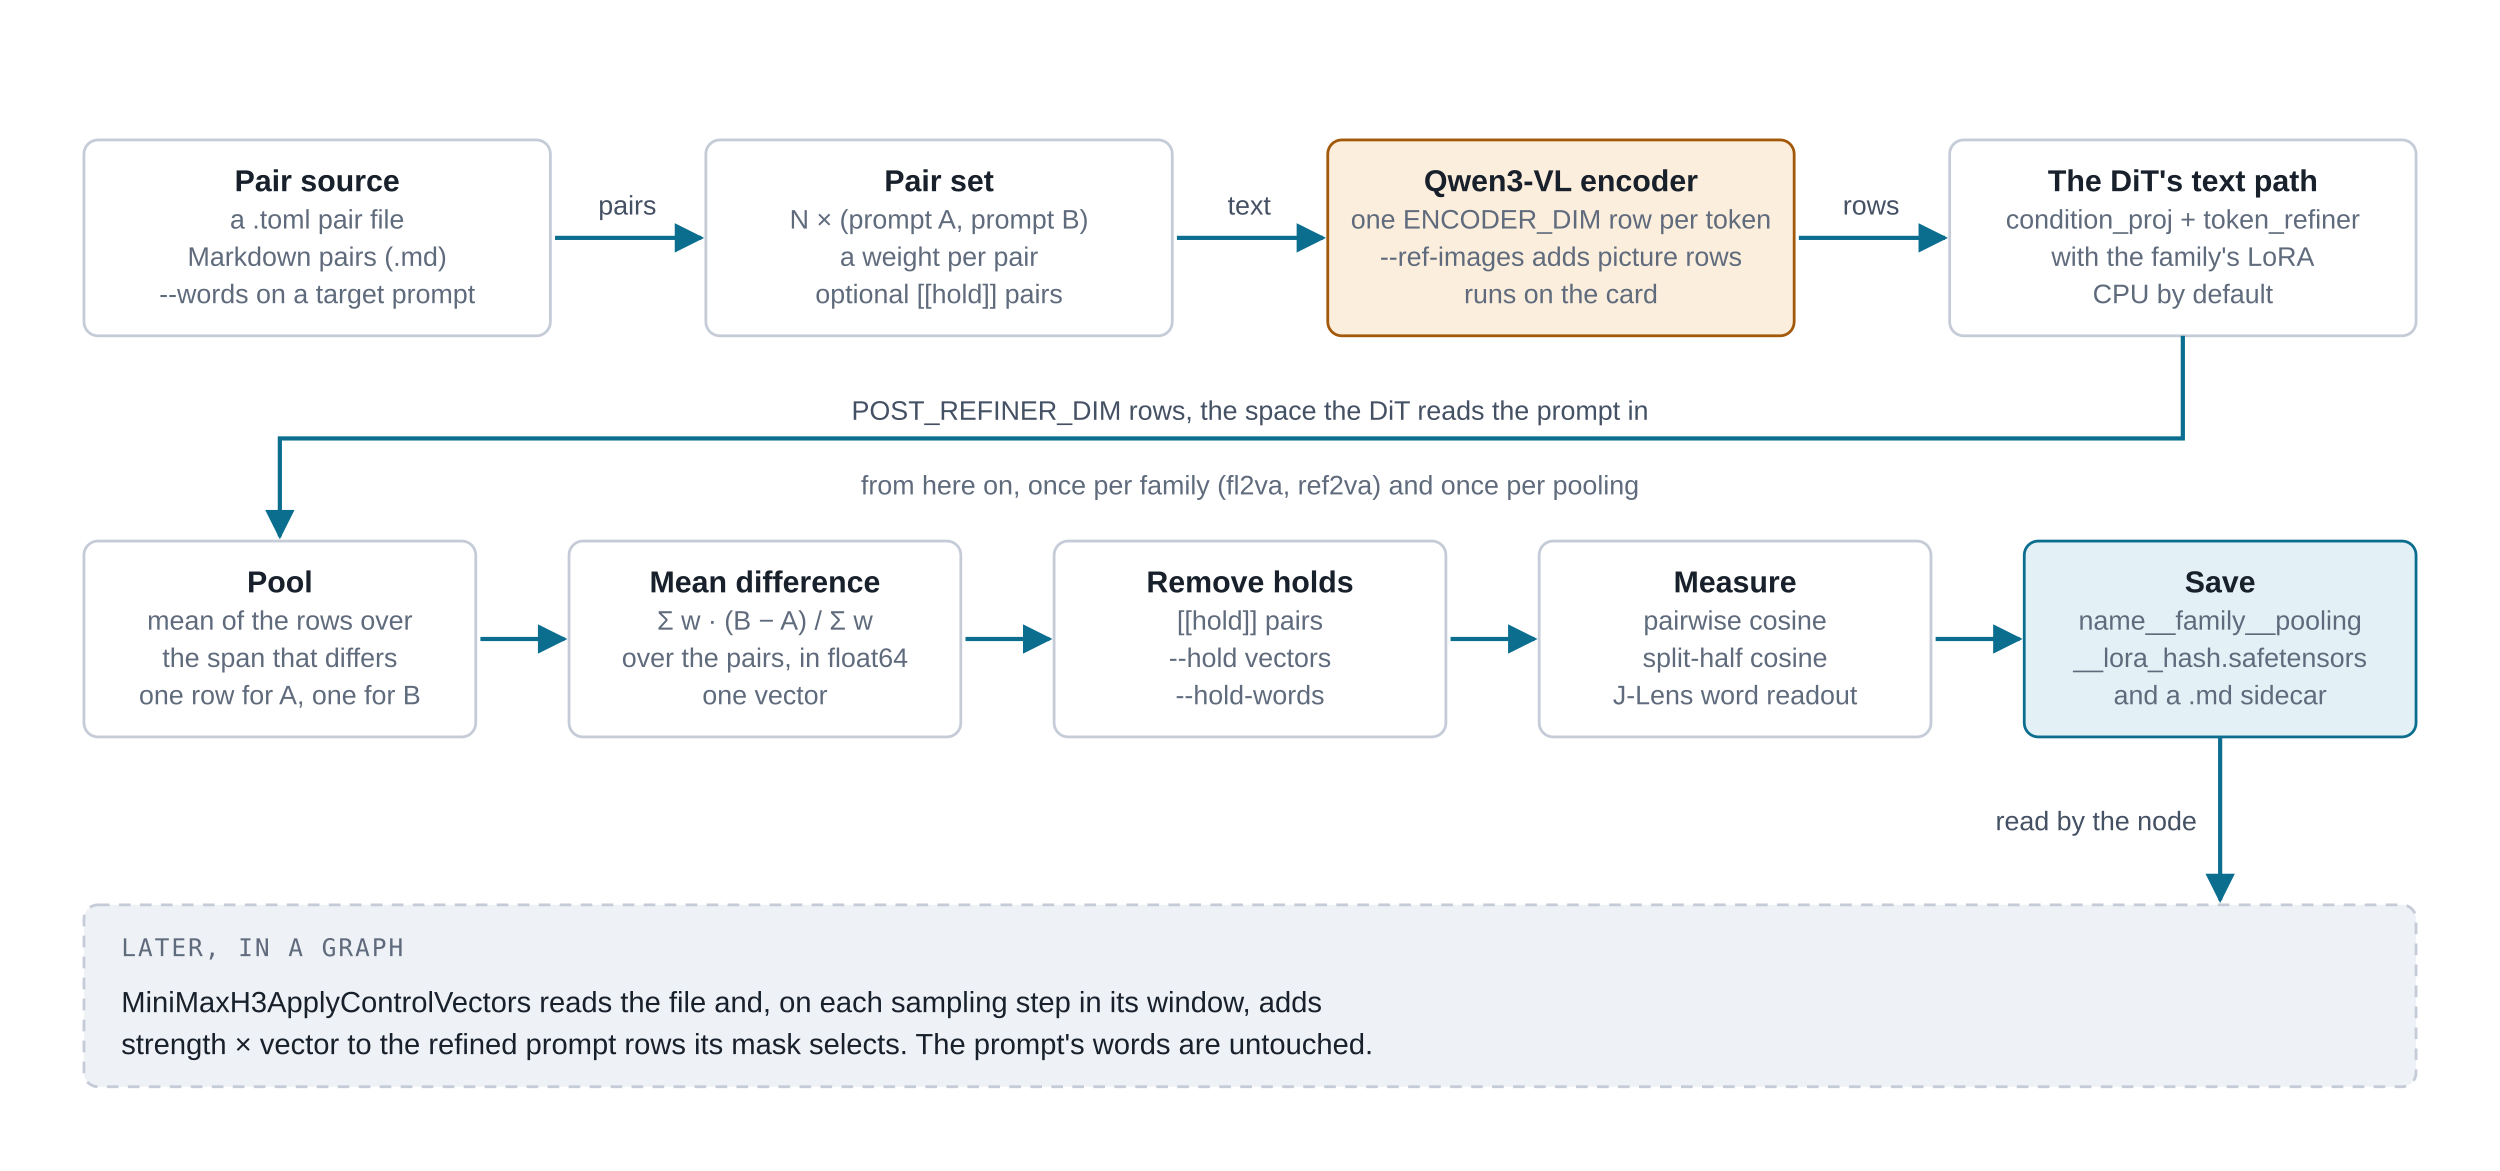
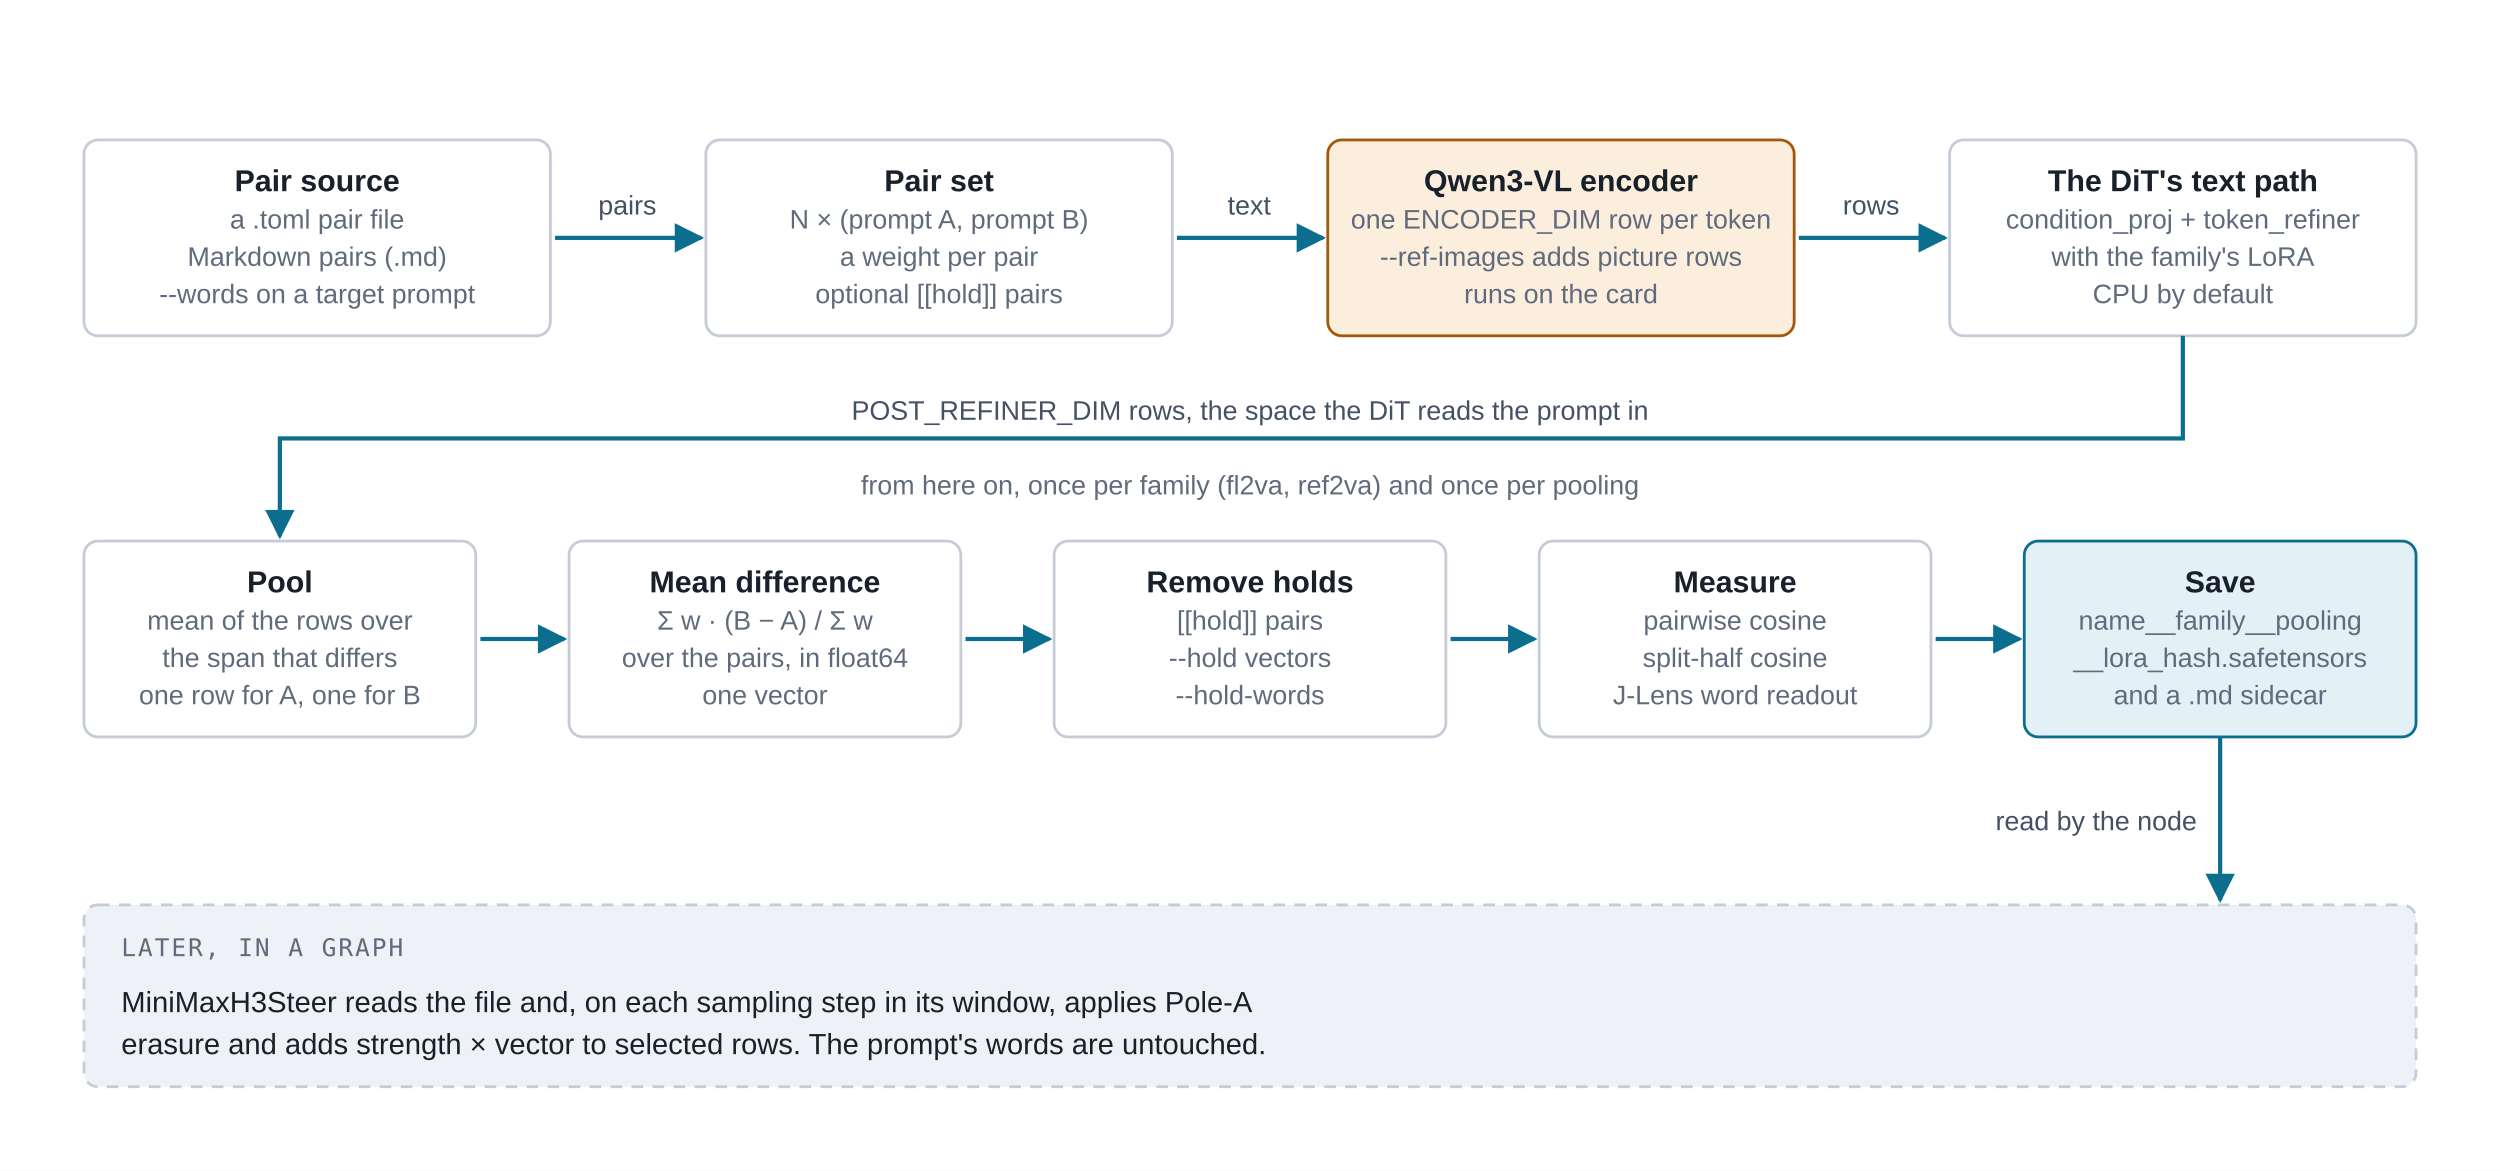
<svg xmlns="http://www.w3.org/2000/svg" viewBox="-16 -16 1072 502" width="100%" role="img" aria-label="A build turns prompt pairs into encoder rows, refines them, pools the rows that differ, averages the difference over the pairs, removes held directions, and saves one vector file per family.">
  <style>
  .bg { fill: #ffffff; }
  .b { fill: #ffffff; stroke: #c5ccd8; stroke-width: 1.2; }
  .b.acc { fill: #e3f1f6; stroke: #0b6e8f; }
  .b.gpu { fill: #fbeedd; stroke: #a2590a; }
  .proc { fill: #eef1f5; stroke: #c5ccd8; stroke-width: 1.2; stroke-dasharray: 5 4; }
  .band { fill: #eef1f5; stroke: #c5ccd8; stroke-width: 1.2; }
  .band.acc { stroke: #0b6e8f; }
  .band.file { fill: #f1f3f7; }
  .life { stroke: #c5ccd8; stroke-width: 1.2; stroke-dasharray: 3 4; }
  .a { fill: none; stroke: #445063; stroke-width: 1.4; }
  .a.acc { stroke: #0b6e8f; stroke-width: 1.8; }
  .a.dash { stroke-dasharray: 6 4; }
  .ah-n { fill: #445063; } .ah-acc { fill: #0b6e8f; }
  text { font-family: "IBM Plex Sans", "Segoe UI", "Helvetica Neue", Arial, sans-serif; fill: #17202b; }
  text.t, text.lt { font-size: 12.5px; } text.tb { font-size: 13px; font-weight: 600; }
  text.m, text.mb, text.lm { font-family: "IBM Plex Mono", ui-monospace, "SFMono-Regular", Menlo, Consolas, monospace; font-size: 11.5px; }
  text.mb { font-weight: 600; } text.lm { fill: #445063; }
  text.s { font-size: 11.5px; fill: #5f6b7c; }
  text.h { font-family: "IBM Plex Mono", ui-monospace, Menlo, Consolas, monospace; font-size: 10.5px; letter-spacing: 0.08em; fill: #5f6b7c; }
  text.al { font-size: 11.5px; fill: #445063; }
  text.al, text.lt, text.lm { paint-order: stroke; stroke: #ffffff; stroke-width: 4px; stroke-linejoin: round; }
</style>
  <defs>
    <marker id="f2-e-n" viewBox="0 0 10 10" refX="9" refY="5" markerWidth="7" markerHeight="7" orient="auto-start-reverse">
      <path d="M0,0 L10,5 L0,10 z" class="ah-n" />
    </marker>
    <marker id="f2-s-n" viewBox="0 0 10 10" refX="9" refY="5" markerWidth="7" markerHeight="7" orient="auto-start-reverse">
      <path d="M0,0 L10,5 L0,10 z" class="ah-n" />
    </marker>
    <marker id="f2-e-acc" viewBox="0 0 10 10" refX="9" refY="5" markerWidth="7" markerHeight="7" orient="auto-start-reverse">
      <path d="M0,0 L10,5 L0,10 z" class="ah-acc" />
    </marker>
    <marker id="f2-s-acc" viewBox="0 0 10 10" refX="9" refY="5" markerWidth="7" markerHeight="7" orient="auto-start-reverse">
      <path d="M0,0 L10,5 L0,10 z" class="ah-acc" />
    </marker>
  </defs>
  <rect x="-16" y="-16" width="1072" height="502" class="bg" />
  <rect x="20.0" y="44" width="200" height="84" rx="6" class="b" />
  <text x="120.0" y="66.0" text-anchor="middle" class="tb">Pair source</text>
  <text x="120.0" y="82.0" text-anchor="middle" class="s">a .toml pair file</text>
  <text x="120.0" y="98.0" text-anchor="middle" class="s">Markdown pairs (.md)</text>
  <text x="120.0" y="114.0" text-anchor="middle" class="s">--words on a target prompt</text>
  <rect x="286.67" y="44" width="200" height="84" rx="6" class="b" />
  <text x="386.67" y="66.0" text-anchor="middle" class="tb">Pair set</text>
  <text x="386.67" y="82.0" text-anchor="middle" class="s">N × (prompt A, prompt B)</text>
  <text x="386.67" y="98.0" text-anchor="middle" class="s">a weight per pair</text>
  <text x="386.67" y="114.0" text-anchor="middle" class="s">optional [[hold]] pairs</text>
  <rect x="553.34" y="44" width="200" height="84" rx="6" class="b gpu" />
  <text x="653.34" y="66.0" text-anchor="middle" class="tb">Qwen3-VL encoder</text>
  <text x="653.34" y="82.0" text-anchor="middle" class="s">one ENCODER_DIM row per token</text>
  <text x="653.34" y="98.0" text-anchor="middle" class="s">--ref-images adds picture rows</text>
  <text x="653.34" y="114.0" text-anchor="middle" class="s">runs on the card</text>
  <rect x="820.01" y="44" width="200" height="84" rx="6" class="b" />
  <text x="920.01" y="66.0" text-anchor="middle" class="tb">The DiT's text path</text>
  <text x="920.01" y="82.0" text-anchor="middle" class="s">condition_proj + token_refiner</text>
  <text x="920.01" y="98.0" text-anchor="middle" class="s">with the family's LoRA</text>
  <text x="920.01" y="114.0" text-anchor="middle" class="s">CPU by default</text>
  <polyline points="222.0,86 284.67,86" class="a acc" marker-end="url(#f2-e-acc)" />
  <text x="253.0" y="76" text-anchor="middle" class="al">pairs</text>
  <polyline points="488.67,86 551.34,86" class="a acc" marker-end="url(#f2-e-acc)" />
  <text x="519.67" y="76" text-anchor="middle" class="al">text</text>
  <polyline points="755.34,86 818.01,86" class="a acc" marker-end="url(#f2-e-acc)" />
  <text x="786.34" y="76" text-anchor="middle" class="al">rows</text>
  <polyline points="920,128 920,172 104,172 104,214" class="a acc" marker-end="url(#f2-e-acc)" />
  <text x="520" y="164" text-anchor="middle" class="al">POST_REFINER_DIM rows, the space the DiT reads the prompt in</text>
  <text x="520" y="196" text-anchor="middle" class="s">from here on, once per family (fl2va, ref2va) and once per pooling</text>
  <rect x="20" y="216" width="168" height="84" rx="6" class="b" />
  <text x="104.0" y="238.0" text-anchor="middle" class="tb">Pool</text>
  <text x="104.0" y="254.0" text-anchor="middle" class="s">mean of the rows over</text>
  <text x="104.0" y="270.0" text-anchor="middle" class="s">the span that differs</text>
  <text x="104.0" y="286.0" text-anchor="middle" class="s">one row for A, one for B</text>
  <rect x="228" y="216" width="168" height="84" rx="6" class="b" />
  <text x="312.0" y="238.0" text-anchor="middle" class="tb">Mean difference</text>
  <text x="312.0" y="254.0" text-anchor="middle" class="s">Σ w · (B − A) / Σ w</text>
  <text x="312.0" y="270.0" text-anchor="middle" class="s">over the pairs, in float64</text>
  <text x="312.0" y="286.0" text-anchor="middle" class="s">one vector</text>
  <rect x="436" y="216" width="168" height="84" rx="6" class="b" />
  <text x="520.0" y="238.0" text-anchor="middle" class="tb">Remove holds</text>
  <text x="520.0" y="254.0" text-anchor="middle" class="s">[[hold]] pairs</text>
  <text x="520.0" y="270.0" text-anchor="middle" class="s">--hold vectors</text>
  <text x="520.0" y="286.0" text-anchor="middle" class="s">--hold-words</text>
  <rect x="644" y="216" width="168" height="84" rx="6" class="b" />
  <text x="728.0" y="238.0" text-anchor="middle" class="tb">Measure</text>
  <text x="728.0" y="254.0" text-anchor="middle" class="s">pairwise cosine</text>
  <text x="728.0" y="270.0" text-anchor="middle" class="s">split-half cosine</text>
  <text x="728.0" y="286.0" text-anchor="middle" class="s">J-Lens word readout</text>
  <rect x="852" y="216" width="168" height="84" rx="6" class="b acc" />
  <text x="936.0" y="238.0" text-anchor="middle" class="tb">Save</text>
  <text x="936.0" y="254.0" text-anchor="middle" class="s">name__family__pooling</text>
  <text x="936.0" y="270.0" text-anchor="middle" class="s">__lora_hash.safetensors</text>
  <text x="936.0" y="286.0" text-anchor="middle" class="s">and a .md sidecar</text>
  <polyline points="190,258 226,258" class="a acc" marker-end="url(#f2-e-acc)" />
  <polyline points="398,258 434,258" class="a acc" marker-end="url(#f2-e-acc)" />
  <polyline points="606,258 642,258" class="a acc" marker-end="url(#f2-e-acc)" />
  <polyline points="814,258 850,258" class="a acc" marker-end="url(#f2-e-acc)" />
  <rect x="20" y="372" width="1000" height="78" rx="6" class="proc" />
  <text x="36" y="394" text-anchor="start" class="h">LATER, IN A GRAPH</text>
-   <text x="36" y="418" text-anchor="start" class="t">MiniMaxH3ApplyControlVectors reads the file and, on each sampling step in its window, adds</text>
-   <text x="36" y="436" text-anchor="start" class="t">strength × vector to the refined prompt rows its mask selects. The prompt's words are untouched.</text>
+   <text x="36" y="418" text-anchor="start" class="t">MiniMaxH3Steer reads the file and, on each sampling step in its window, applies Pole-A</text>
+   <text x="36" y="436" text-anchor="start" class="t">erasure and adds strength × vector to selected rows. The prompt's words are untouched.</text>
  <polyline points="936,300 936,370" class="a acc" marker-end="url(#f2-e-acc)" />
  <text x="926" y="340" text-anchor="end" class="al">read by the node</text>
</svg>
